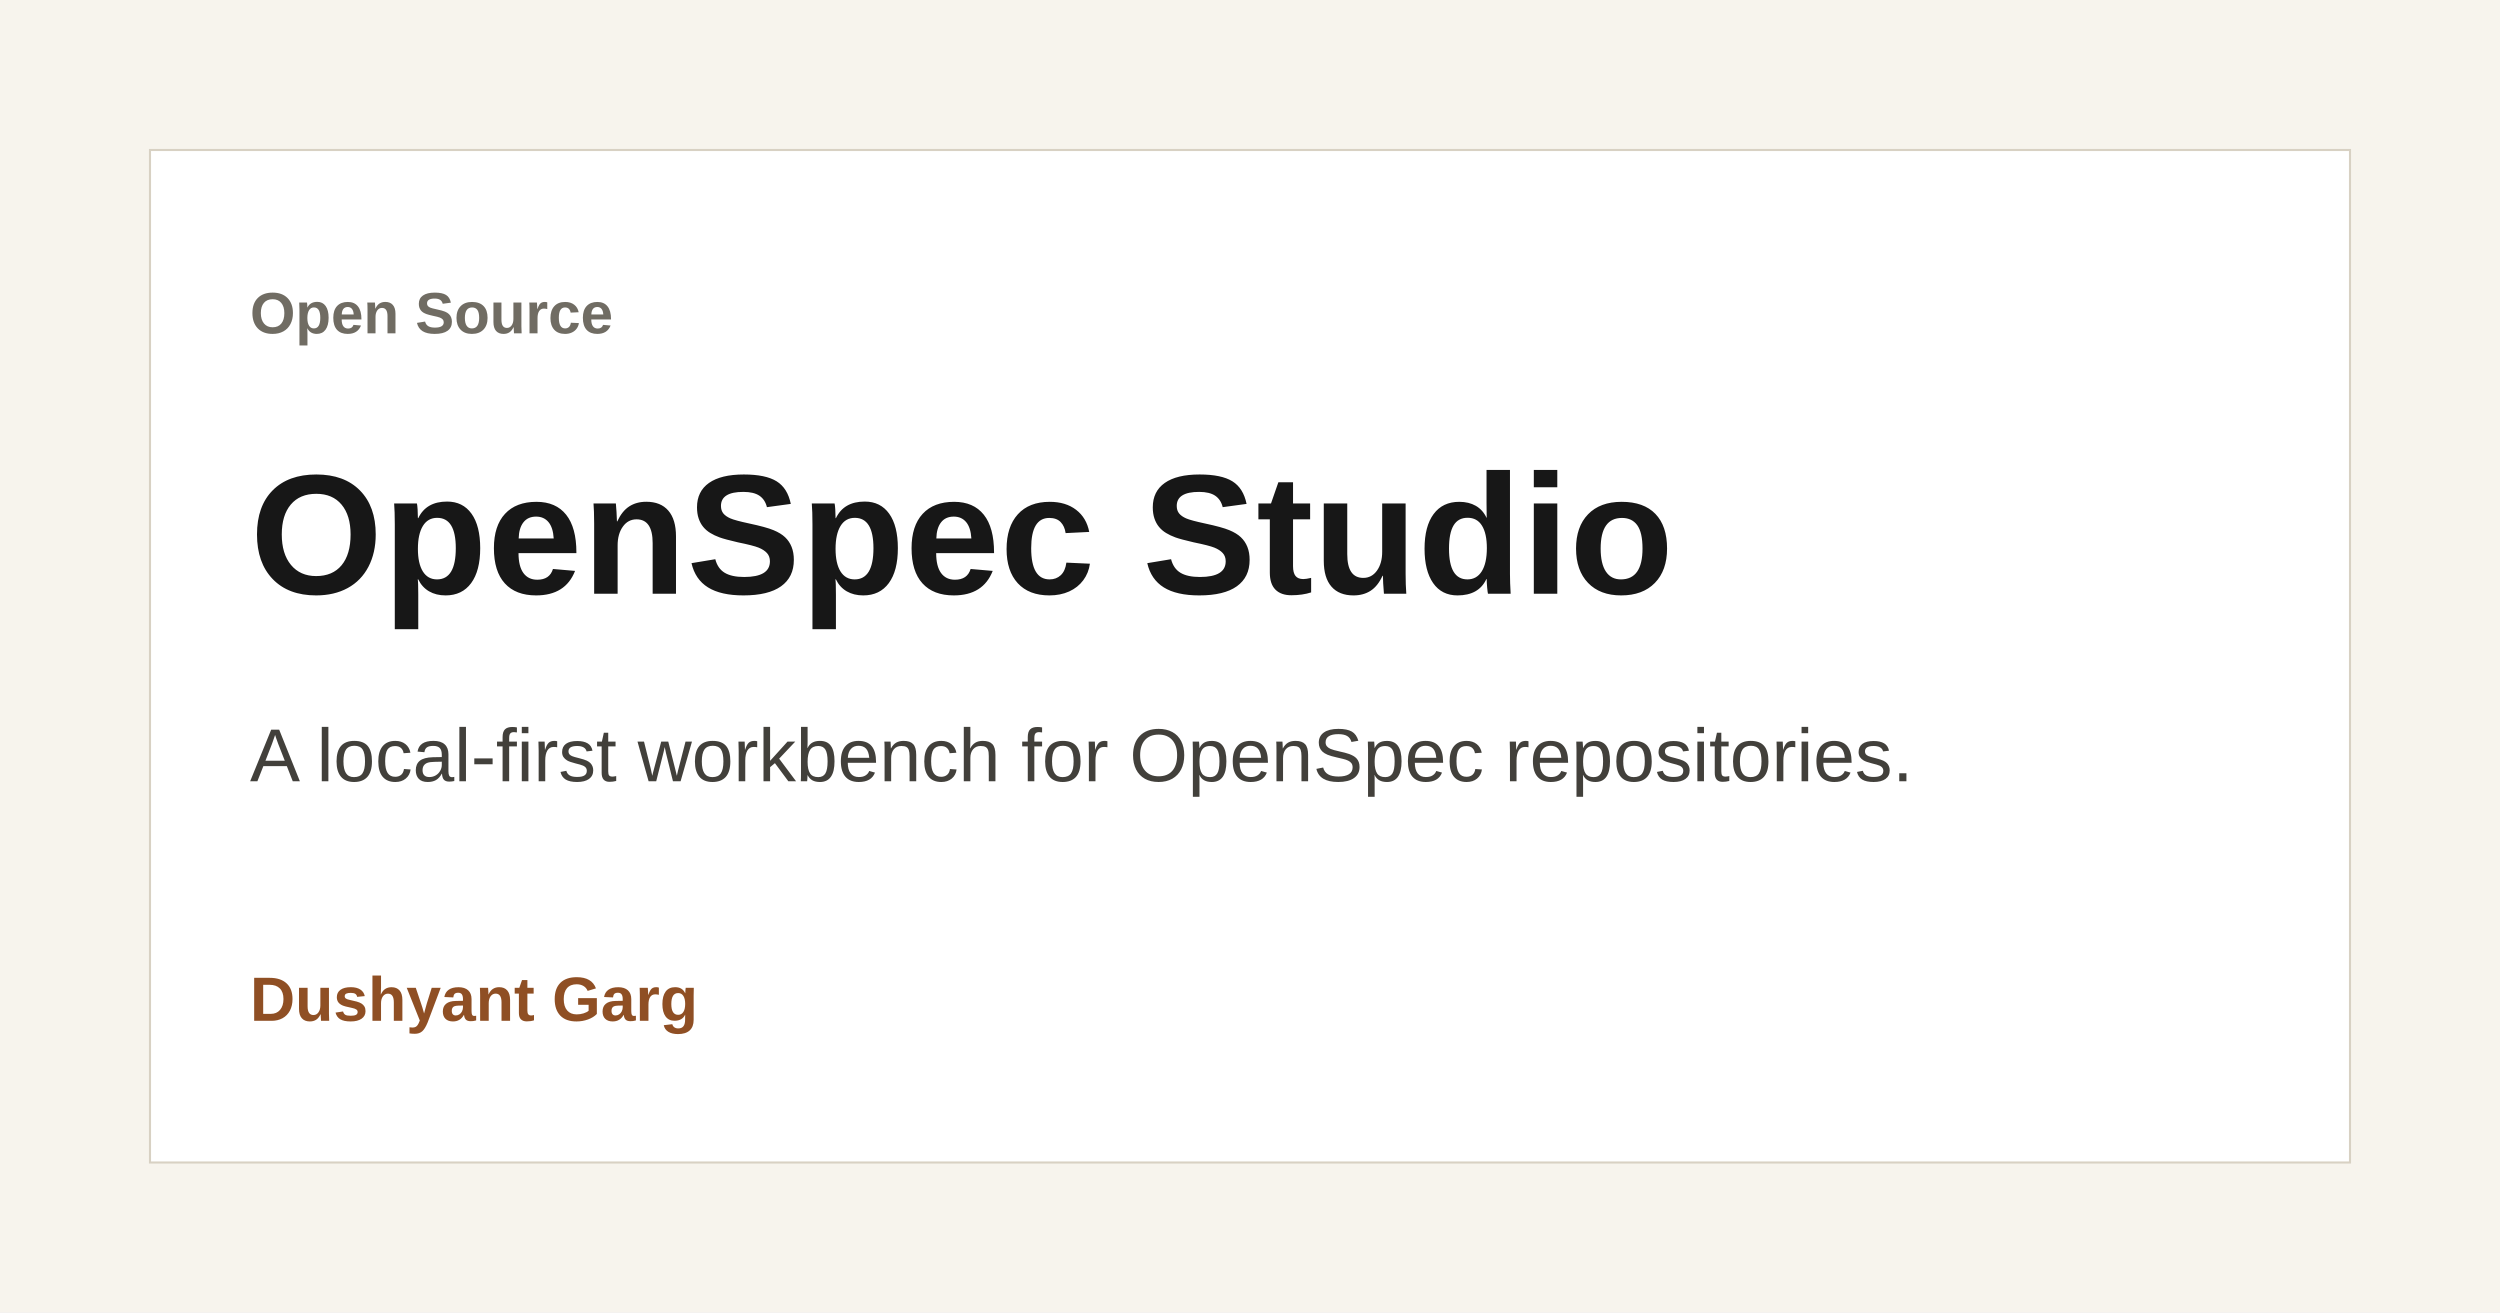
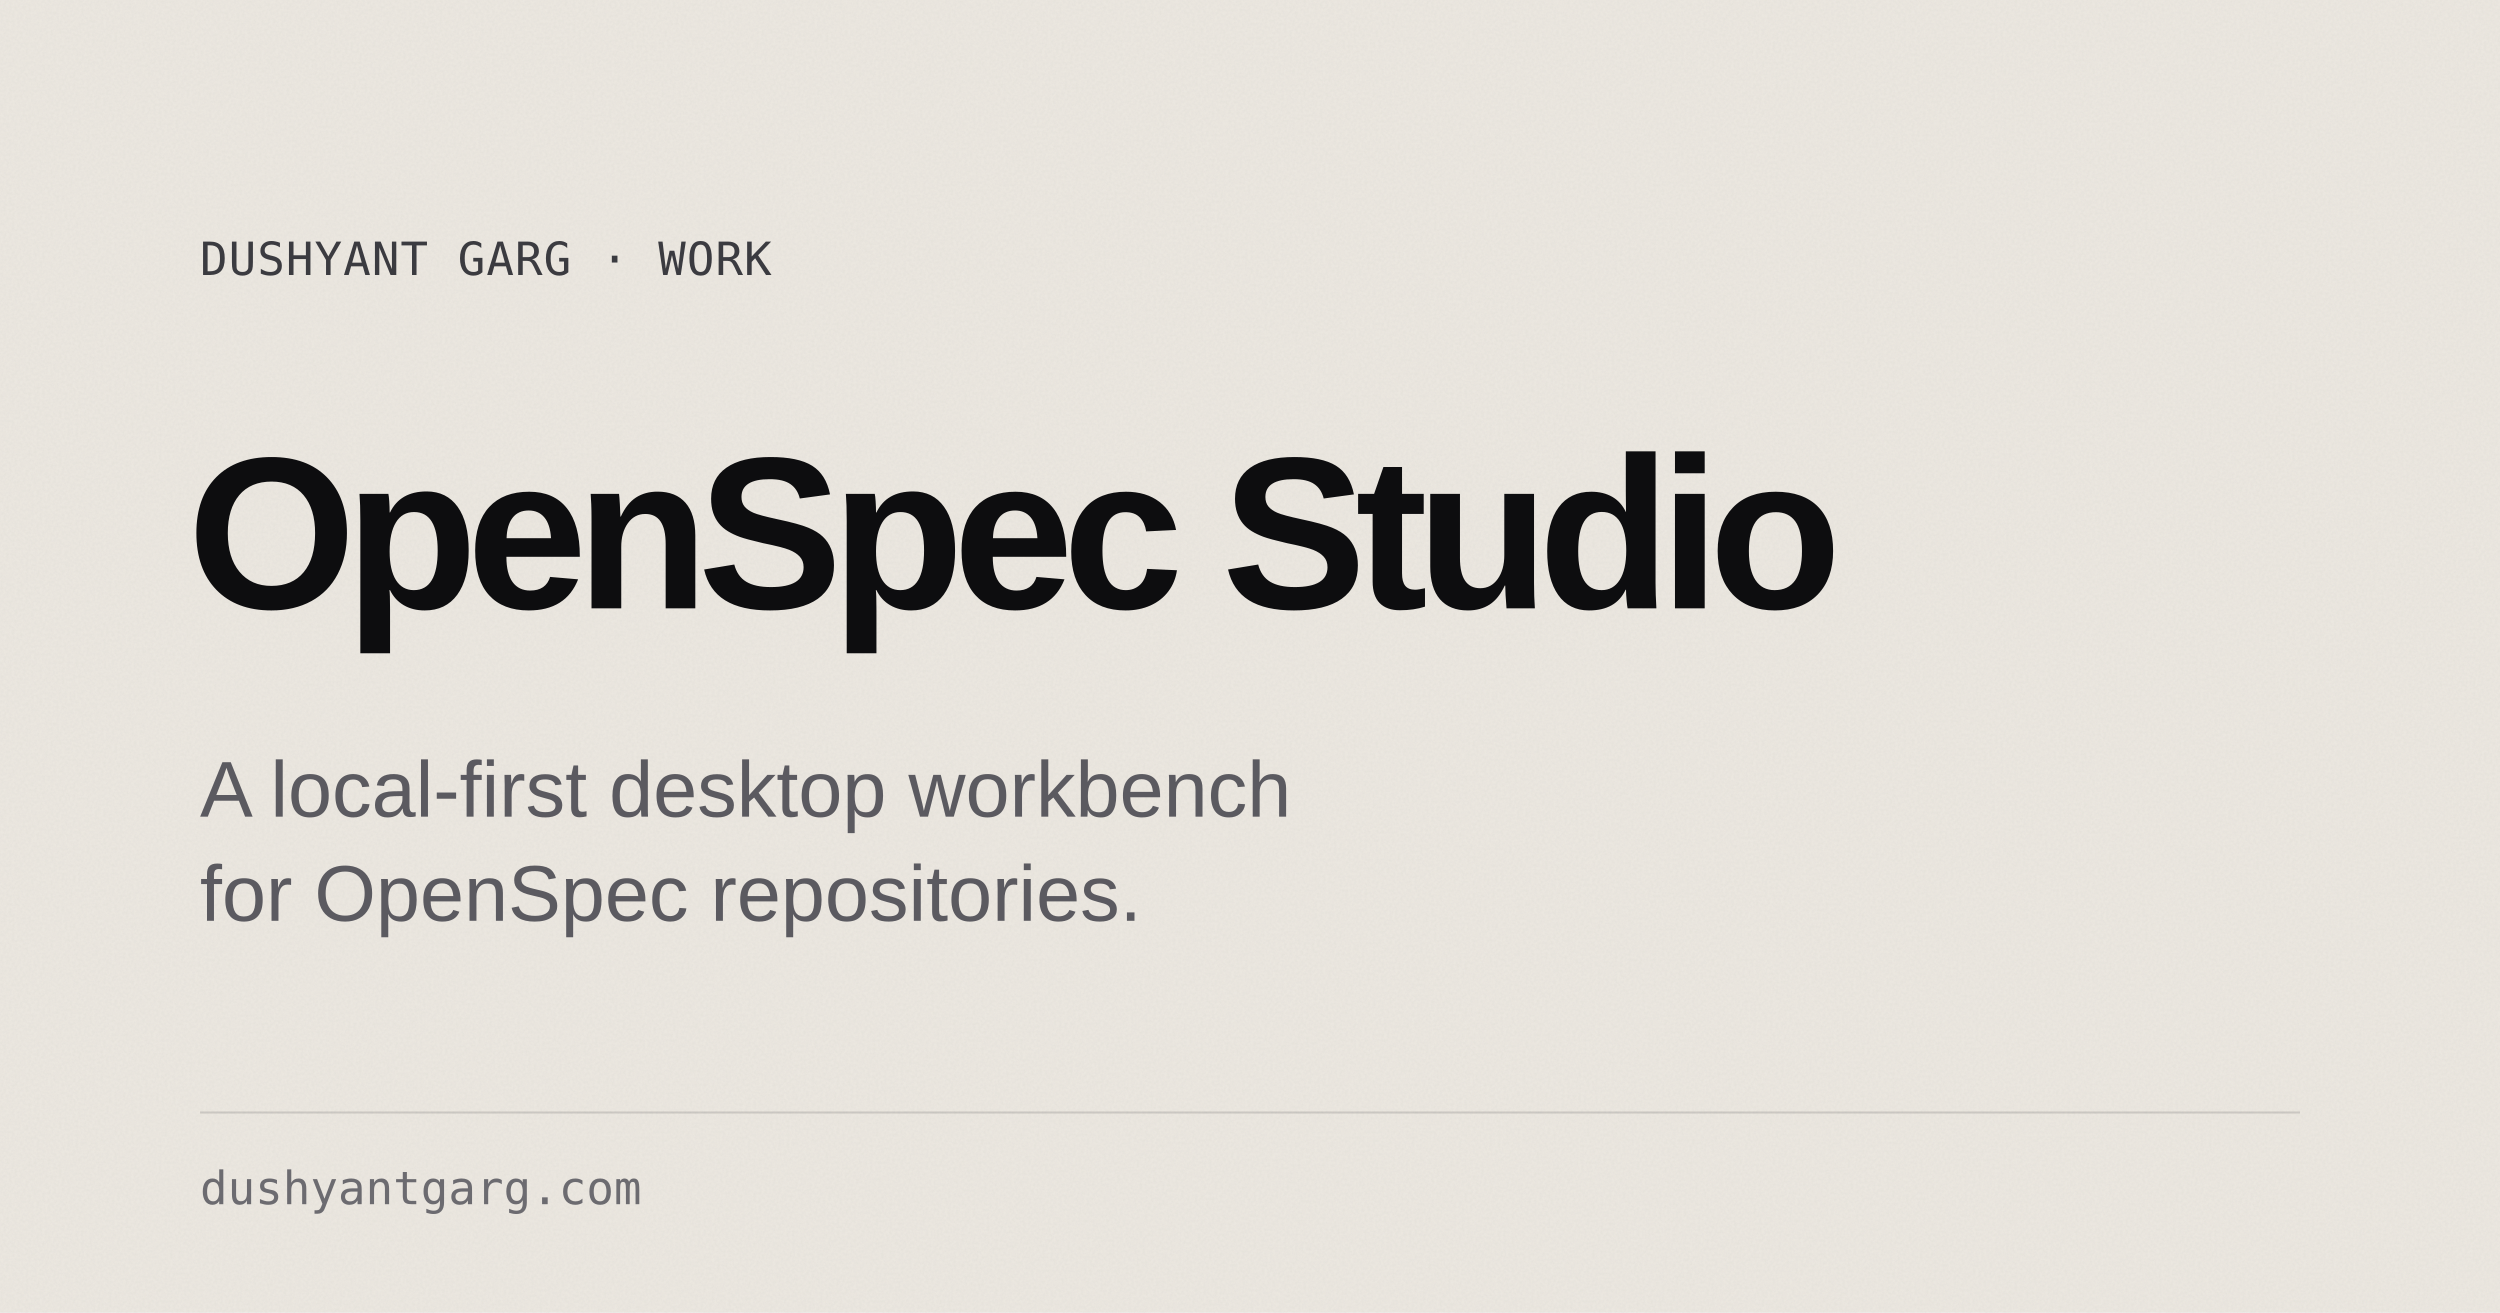
<svg xmlns="http://www.w3.org/2000/svg" width="1200" height="630" viewBox="0 0 1200 630">
-   <rect width="1200" height="630" fill="#f7f4ed" />
-   <rect x="72" y="72" width="1056" height="486" fill="#ffffff" stroke="#d8d1c3" />
-   <text x="120" y="160" fill="#706c63" font-family="Arial, sans-serif" font-size="28" font-weight="700">Open Source</text>
-   <text x="120" y="285" fill="#171717" font-family="Arial, sans-serif" font-size="82" font-weight="700">OpenSpec Studio</text>
-   <text x="120" y="375" fill="#42403b" font-family="Arial, sans-serif" font-size="36">A local-first workbench for OpenSpec repositories.</text>
-   <text x="120" y="490" fill="#8f4f24" font-family="Arial, sans-serif" font-size="30" font-weight="700">Dushyant Garg</text>
+   <defs>
+     <filter id="grain">
+       <feTurbulence type="fractalNoise" baseFrequency=".75" numOctaves="3" stitchTiles="stitch" />
+       <feColorMatrix values="0 0 0 0 .4  0 0 0 0 .38  0 0 0 0 .34  0 0 0 .1 0" />
+     </filter>
+   </defs>
+   <rect width="1200" height="630" fill="#ece8e1" />
+   <rect width="1200" height="630" filter="url(#grain)" />
+   <text x="96" y="132" fill="#3b3b40" font-family="'Geist Mono', ui-monospace, monospace" font-size="22" letter-spacing="0.5">DUSHYANT GARG · WORK</text>
+   <text x="90" y="292" fill="#0d0d0f" font-family="'Funnel Display', 'Helvetica Neue', Arial, sans-serif" font-size="104" font-weight="700" letter-spacing="-5.2">OpenSpec Studio</text>
+   <text x="96" y="392" fill="#5b5a60" font-family="'Funnel Sans', 'Helvetica Neue', Arial, sans-serif" font-size="38">A local-first desktop workbench</text>
+   <text x="96" y="442" fill="#5b5a60" font-family="'Funnel Sans', 'Helvetica Neue', Arial, sans-serif" font-size="38">for OpenSpec repositories.</text>
+   <line x1="96" y1="534" x2="1104" y2="534" stroke="#0d0d0f" stroke-opacity=".14" />
+   <text x="96" y="578" fill="#6c6b70" font-family="'Geist Mono', ui-monospace, monospace" font-size="22">dushyantgarg.com</text>
</svg>
